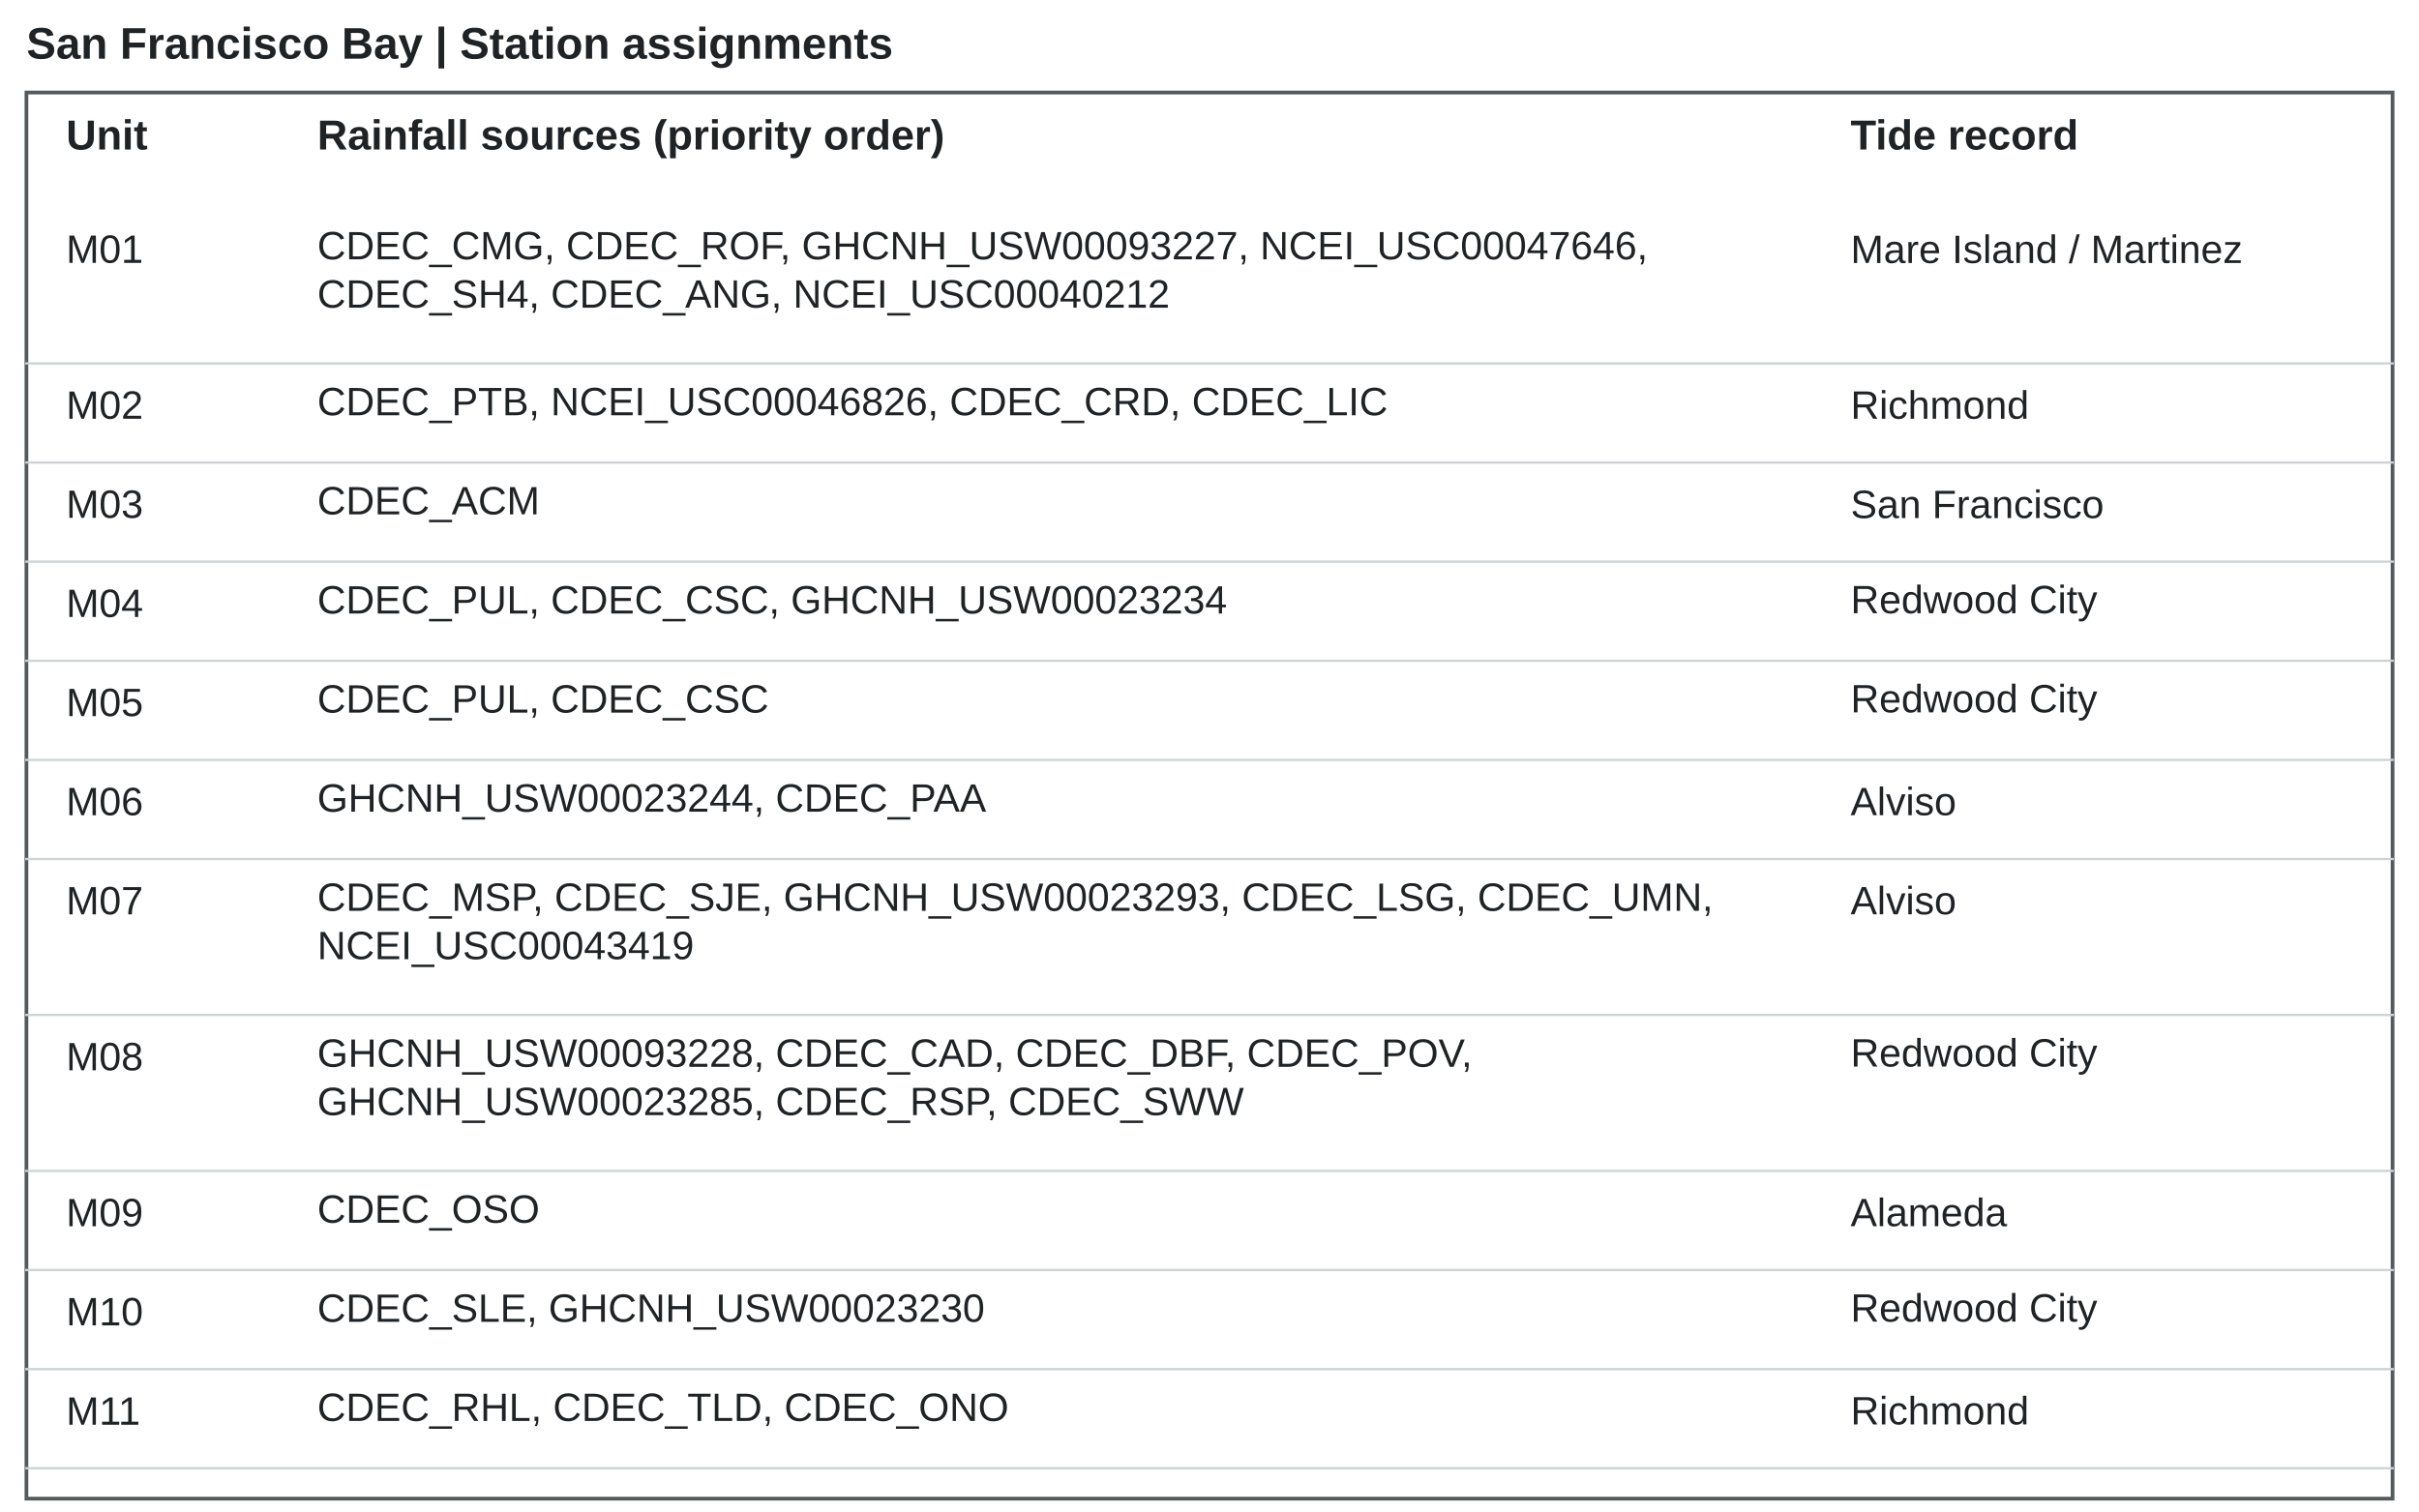
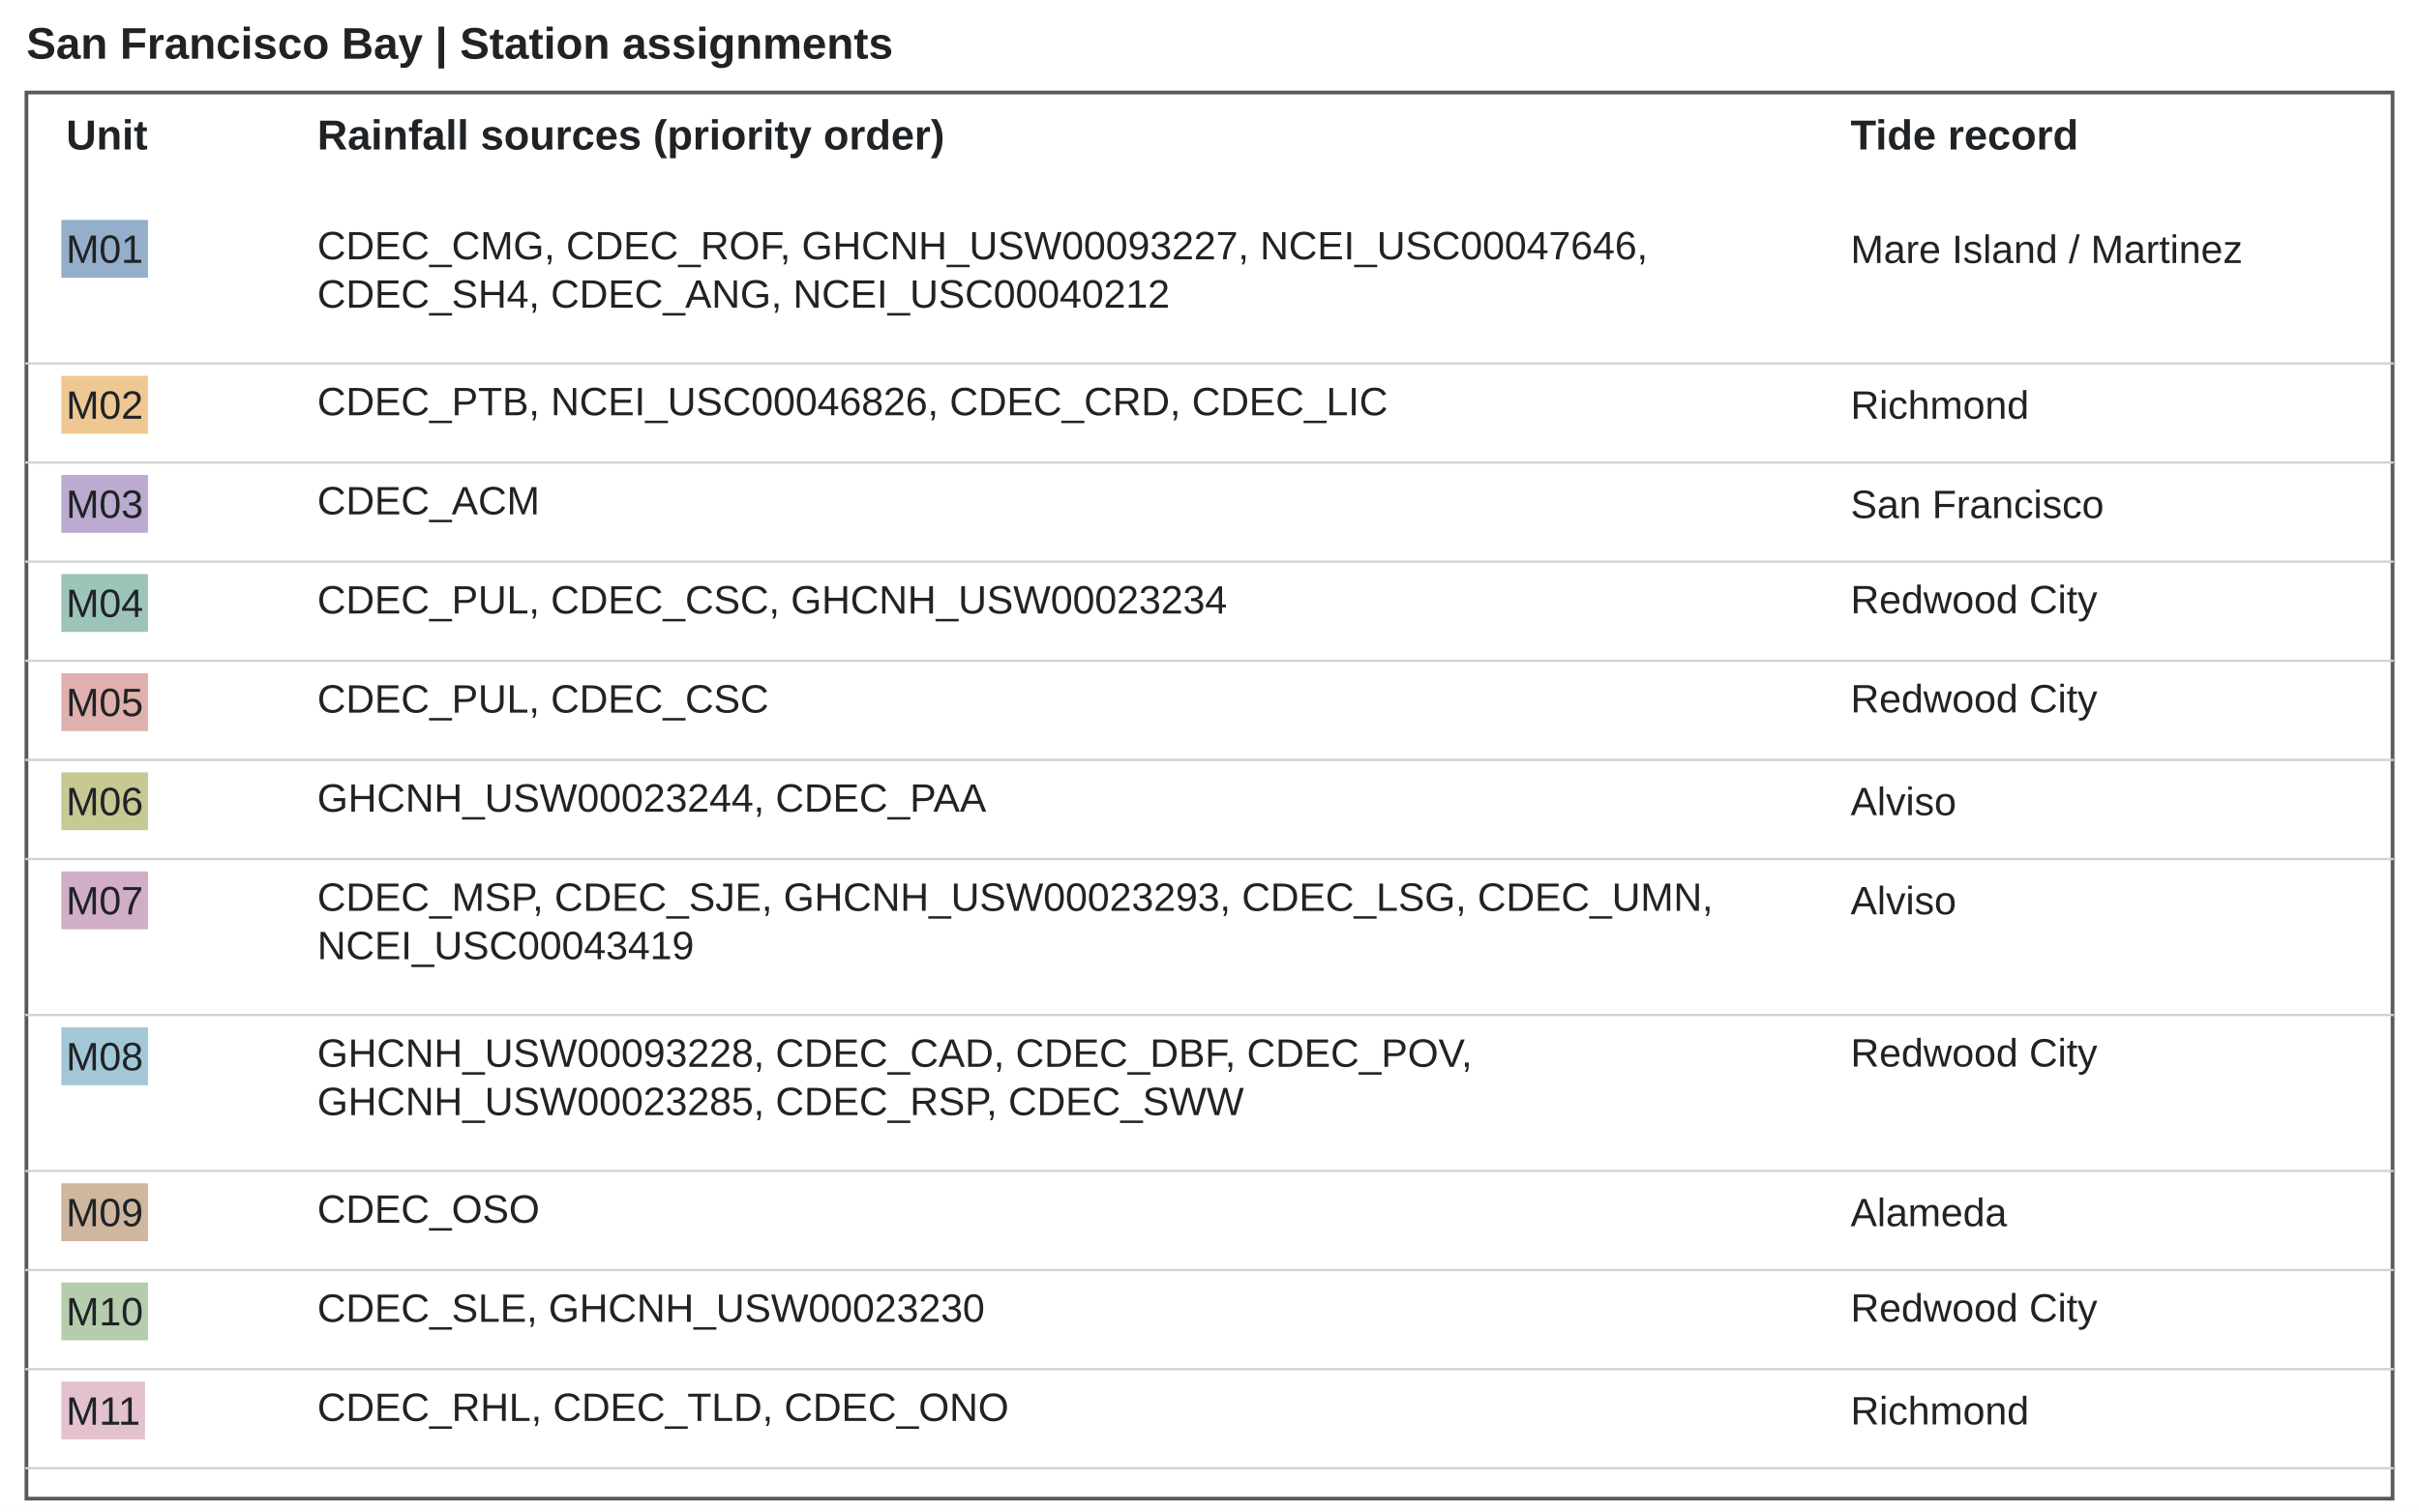
<svg xmlns="http://www.w3.org/2000/svg" width="518.74pt" height="324.283pt" viewBox="0 0 518.74 324.283" version="1.1">
  <defs>
    <style type="text/css">*{stroke-linejoin: round; stroke-linecap: butt}</style>
  </defs>
  <g id="figure_1">
    <g id="patch_1">
      <path d="M 0 324.283 L 518.74 324.283 L 518.74 0 L 0 0 z " style="fill: #ffffff" />
    </g>
    <g id="patch_2">
      <path d="M 5.669 321.449 L 513.071 321.449 L 513.071 19.843 L 5.669 19.843 L 5.669 321.449 z " style="fill: none; stroke: #555a5d; stroke-width: 0.8; stroke-linejoin: miter" />
    </g>
    <g id="line2d_1">
      <path d="M 5.669 77.953 L 513.071 77.953 " style="fill: none; stroke: #cfd3d5; stroke-width: 0.5; stroke-linecap: square" />
    </g>
    <g id="line2d_2">
      <path d="M 5.669 99.213 L 513.071 99.213 " style="fill: none; stroke: #cfd3d5; stroke-width: 0.5; stroke-linecap: square" />
    </g>
    <g id="line2d_3">
      <path d="M 5.669 120.472 L 513.071 120.472 " style="fill: none; stroke: #cfd3d5; stroke-width: 0.5; stroke-linecap: square" />
    </g>
    <g id="line2d_4">
      <path d="M 5.669 141.732 L 513.071 141.732 " style="fill: none; stroke: #cfd3d5; stroke-width: 0.5; stroke-linecap: square" />
    </g>
    <g id="line2d_5">
      <path d="M 5.669 162.992 L 513.071 162.992 " style="fill: none; stroke: #cfd3d5; stroke-width: 0.5; stroke-linecap: square" />
    </g>
    <g id="line2d_6">
      <path d="M 5.669 184.252 L 513.071 184.252 " style="fill: none; stroke: #cfd3d5; stroke-width: 0.5; stroke-linecap: square" />
    </g>
    <g id="line2d_7">
      <path d="M 5.669 217.701 L 513.071 217.701 " style="fill: none; stroke: #cfd3d5; stroke-width: 0.5; stroke-linecap: square" />
    </g>
    <g id="line2d_8">
      <path d="M 5.669 251.15 L 513.071 251.15 " style="fill: none; stroke: #cfd3d5; stroke-width: 0.5; stroke-linecap: square" />
    </g>
    <g id="line2d_9">
      <path d="M 5.669 272.409 L 513.071 272.409 " style="fill: none; stroke: #cfd3d5; stroke-width: 0.5; stroke-linecap: square" />
    </g>
    <g id="line2d_10">
      <path d="M 5.669 293.669 L 513.071 293.669 " style="fill: none; stroke: #cfd3d5; stroke-width: 0.5; stroke-linecap: square" />
    </g>
    <g id="line2d_11">
      <path d="M 5.669 314.929 L 513.071 314.929 " style="fill: none; stroke: #cfd3d5; stroke-width: 0.5; stroke-linecap: square" />
    </g>
    <g id="text_1">
      <text style="font-weight: 700; font-size: 9.5px; font-family: 'Arial'; text-anchor: start; fill: #202326" x="5.669" y="12.586" transform="rotate(-0 5.669291 12.58555)">San Francisco Bay | Station assignments</text>
    </g>
    <g id="text_2">
      <text style="font-weight: 700; font-size: 9px; font-family: 'Arial'; text-anchor: start; fill: #202326" x="14.173" y="32.064" transform="rotate(-0 14.17323 32.06406)">Unit</text>
    </g>
    <g id="text_3">
      <text style="font-weight: 700; font-size: 9px; font-family: 'Arial'; text-anchor: start; fill: #202326" x="68.031" y="32.064" transform="rotate(-0 68.0315 32.06406)">Rainfall sources (priority order)</text>
    </g>
    <g id="text_4">
      <text style="font-weight: 700; font-size: 9px; font-family: 'Arial'; text-anchor: start; fill: #202326" x="396.85" y="32.064" transform="rotate(-0 396.8504 32.06406)">Tide record</text>
    </g>
    <g id="text_5">
+       <g id="patch_3">
+         <path d="M 13.153 59.579 L 31.727 59.579 L 31.727 47.169 L 13.153 47.169 z " style="fill: #94aecb" />
+       </g>
      <text style="font-size: 8.5px; font-family: 'Arial'; text-anchor: start; fill: #202326" x="14.173" y="56.377" transform="rotate(-0 14.17323 56.37695)">M01</text>
    </g>
    <g id="text_6">
      <text style="font-size: 8.5px; font-family: 'Arial'; fill: #202326" transform="translate(68.0315 55.62589)">CDEC_CMG, CDEC_ROF, GHCNH_USW00093227, NCEI_USC00047646,</text>
      <text style="font-size: 8.5px; font-family: 'Arial'; fill: #202326" transform="translate(68.0315 65.9934)">CDEC_SH4, CDEC_ANG, NCEI_USC00040212</text>
    </g>
    <g id="text_7">
      <text style="font-size: 8.5px; font-family: 'Arial'; text-anchor: start; fill: #202326" x="396.85" y="56.416" transform="rotate(-0 396.8504 56.41613)">Mare Island / Martinez</text>
    </g>
    <g id="text_8">
+       <g id="patch_4">
+         <path d="M 13.153 93.028 L 31.727 93.028 L 31.727 80.618 L 13.153 80.618 z " style="fill: #efc792" />
+       </g>
      <text style="font-size: 8.5px; font-family: 'Arial'; text-anchor: start; fill: #202326" x="14.173" y="89.826" transform="rotate(-0 14.17323 89.82577)">M02</text>
    </g>
    <g id="text_9">
      <text style="font-size: 8.5px; font-family: 'Arial'; text-anchor: start; fill: #202326" x="68.031" y="89.072" transform="rotate(-0 68.0315 89.07206)">CDEC_PTB, NCEI_USC00046826, CDEC_CRD, CDEC_LIC</text>
    </g>
    <g id="text_10">
      <text style="font-size: 8.5px; font-family: 'Arial'; text-anchor: start; fill: #202326" x="396.85" y="89.815" transform="rotate(-0 396.8504 89.81514)">Richmond</text>
    </g>
    <g id="text_11">
+       <g id="patch_5">
+         <path d="M 13.153 114.288 L 31.727 114.288 L 31.727 101.878 L 13.153 101.878 z " style="fill: #bbabd0" />
+       </g>
      <text style="font-size: 8.5px; font-family: 'Arial'; text-anchor: start; fill: #202326" x="14.173" y="111.084" transform="rotate(-0 14.17323 111.0836)">M03</text>
    </g>
    <g id="text_12">
      <text style="font-size: 8.5px; font-family: 'Arial'; text-anchor: start; fill: #202326" x="68.031" y="110.332" transform="rotate(-0 68.0315 110.3319)">CDEC_ACM</text>
    </g>
    <g id="text_13">
      <text style="font-size: 8.5px; font-family: 'Arial'; text-anchor: start; fill: #202326" x="396.85" y="111.125" transform="rotate(-0 396.8504 111.1248)">San Francisco</text>
    </g>
    <g id="text_14">
+       <g id="patch_6">
+         <path d="M 13.153 135.548 L 31.727 135.548 L 31.727 123.137 L 13.153 123.137 z " style="fill: #9dc4b9" />
+       </g>
      <text style="font-size: 8.5px; font-family: 'Arial'; text-anchor: start; fill: #202326" x="14.173" y="132.345" transform="rotate(-0 14.17323 132.3455)">M04</text>
    </g>
    <g id="text_15">
      <text style="font-size: 8.5px; font-family: 'Arial'; text-anchor: start; fill: #202326" x="68.031" y="131.592" transform="rotate(-0 68.0315 131.5917)">CDEC_PUL, CDEC_CSC, GHCNH_USW00023234</text>
    </g>
    <g id="text_16">
      <text style="font-size: 8.5px; font-family: 'Arial'; text-anchor: start; fill: #202326" x="396.85" y="131.542" transform="rotate(-0 396.8504 131.5419)">Redwood City</text>
    </g>
    <g id="text_17">
+       <g id="patch_7">
+         <path d="M 13.153 156.807 L 31.727 156.807 L 31.727 144.397 L 13.153 144.397 z " style="fill: #e0b0af" />
+       </g>
      <text style="font-size: 8.5px; font-family: 'Arial'; text-anchor: start; fill: #202326" x="14.173" y="153.605" transform="rotate(-0 14.17323 153.6053)">M05</text>
    </g>
    <g id="text_18">
      <text style="font-size: 8.5px; font-family: 'Arial'; text-anchor: start; fill: #202326" x="68.031" y="152.852" transform="rotate(-0 68.0315 152.8516)">CDEC_PUL, CDEC_CSC</text>
    </g>
    <g id="text_19">
      <text style="font-size: 8.5px; font-family: 'Arial'; text-anchor: start; fill: #202326" x="396.85" y="152.802" transform="rotate(-0 396.8504 152.8018)">Redwood City</text>
    </g>
    <g id="text_20">
+       <g id="patch_8">
+         <path d="M 13.153 178.067 L 31.727 178.067 L 31.727 165.657 L 13.153 165.657 z " style="fill: #c7c894" />
+       </g>
      <text style="font-size: 8.5px; font-family: 'Arial'; text-anchor: start; fill: #202326" x="14.173" y="174.865" transform="rotate(-0 14.17323 174.8651)">M06</text>
    </g>
    <g id="text_21">
      <text style="font-size: 8.5px; font-family: 'Arial'; text-anchor: start; fill: #202326" x="68.031" y="174.111" transform="rotate(-0 68.0315 174.1114)">GHCNH_USW00023244, CDEC_PAA</text>
    </g>
    <g id="text_22">
      <text style="font-size: 8.5px; font-family: 'Arial'; text-anchor: start; fill: #202326" x="396.85" y="174.855" transform="rotate(-0 396.8504 174.8545)">Alviso</text>
    </g>
    <g id="text_23">
+       <g id="patch_9">
+         <path d="M 13.153 199.327 L 31.727 199.327 L 31.727 186.917 L 13.153 186.917 z " style="fill: #d1adc7" />
+       </g>
      <text style="font-size: 8.5px; font-family: 'Arial'; text-anchor: start; fill: #202326" x="14.173" y="196.125" transform="rotate(-0 14.17323 196.125)">M07</text>
    </g>
    <g id="text_24">
      <text style="font-size: 8.5px; font-family: 'Arial'; fill: #202326" transform="translate(68.0315 195.3713)">CDEC_MSP, CDEC_SJE, GHCNH_USW00023293, CDEC_LSG, CDEC_UMN,</text>
      <text style="font-size: 8.5px; font-family: 'Arial'; fill: #202326" transform="translate(68.0315 205.7414)">NCEI_USC00043419</text>
    </g>
    <g id="text_25">
      <text style="font-size: 8.5px; font-family: 'Arial'; text-anchor: start; fill: #202326" x="396.85" y="196.114" transform="rotate(-0 396.8504 196.1144)">Alviso</text>
    </g>
    <g id="text_26">
+       <g id="patch_10">
+         <path d="M 13.153 232.776 L 31.727 232.776 L 31.727 220.366 L 13.153 220.366 z " style="fill: #a2c8d8" />
+       </g>
      <text style="font-size: 8.5px; font-family: 'Arial'; text-anchor: start; fill: #202326" x="14.173" y="229.574" transform="rotate(-0 14.17323 229.5738)">M08</text>
    </g>
    <g id="text_27">
      <text style="font-size: 8.5px; font-family: 'Arial'; fill: #202326" transform="translate(68.0315 228.8227)">GHCNH_USW00093228, CDEC_CAD, CDEC_DBF, CDEC_POV,</text>
      <text style="font-size: 8.5px; font-family: 'Arial'; fill: #202326" transform="translate(68.0315 239.1903)">GHCNH_USW00023285, CDEC_RSP, CDEC_SWW</text>
    </g>
    <g id="text_28">
      <text style="font-size: 8.5px; font-family: 'Arial'; text-anchor: start; fill: #202326" x="396.85" y="228.77" transform="rotate(-0 396.8504 228.7703)">Redwood City</text>
    </g>
    <g id="text_29">
+       <g id="patch_11">
+         <path d="M 13.153 266.225 L 31.727 266.225 L 31.727 253.815 L 13.153 253.815 z " style="fill: #ceb69f" />
+       </g>
      <text style="font-size: 8.5px; font-family: 'Arial'; text-anchor: start; fill: #202326" x="14.173" y="263.023" transform="rotate(-0 14.17323 263.0226)">M09</text>
    </g>
    <g id="text_30">
      <text style="font-size: 8.5px; font-family: 'Arial'; text-anchor: start; fill: #202326" x="68.031" y="262.272" transform="rotate(-0 68.0315 262.2716)">CDEC_OSO</text>
    </g>
    <g id="text_31">
      <text style="font-size: 8.5px; font-family: 'Arial'; text-anchor: start; fill: #202326" x="396.85" y="263.012" transform="rotate(-0 396.8504 263.012)">Alameda</text>
    </g>
    <g id="text_32">
+       <g id="patch_12">
+         <path d="M 13.153 287.485 L 31.727 287.485 L 31.727 275.074 L 13.153 275.074 z " style="fill: #b5cdad" />
+       </g>
      <text style="font-size: 8.5px; font-family: 'Arial'; text-anchor: start; fill: #202326" x="14.173" y="284.282" transform="rotate(-0 14.17323 284.2825)">M10</text>
    </g>
    <g id="text_33">
      <text style="font-size: 8.5px; font-family: 'Arial'; text-anchor: start; fill: #202326" x="68.031" y="283.529" transform="rotate(-0 68.0315 283.5288)">CDEC_SLE, GHCNH_USW00023230</text>
    </g>
    <g id="text_34">
      <text style="font-size: 8.5px; font-family: 'Arial'; text-anchor: start; fill: #202326" x="396.85" y="283.479" transform="rotate(-0 396.8504 283.4789)">Redwood City</text>
    </g>
    <g id="text_35">
+       <g id="patch_13">
+         <path d="M 13.153 308.744 L 31.096 308.744 L 31.096 296.334 L 13.153 296.334 z " style="fill: #e3c1ce" />
+       </g>
      <text style="font-size: 8.5px; font-family: 'Arial'; text-anchor: start; fill: #202326" x="14.173" y="305.594" transform="rotate(-0 14.17323 305.5941)">M11</text>
    </g>
    <g id="text_36">
      <text style="font-size: 8.5px; font-family: 'Arial'; text-anchor: start; fill: #202326" x="68.031" y="304.791" transform="rotate(-0 68.0315 304.7912)">CDEC_RHL, CDEC_TLD, CDEC_ONO</text>
    </g>
    <g id="text_37">
      <text style="font-size: 8.5px; font-family: 'Arial'; text-anchor: start; fill: #202326" x="396.85" y="305.532" transform="rotate(-0 396.8504 305.5317)">Richmond</text>
    </g>
  </g>
</svg>
